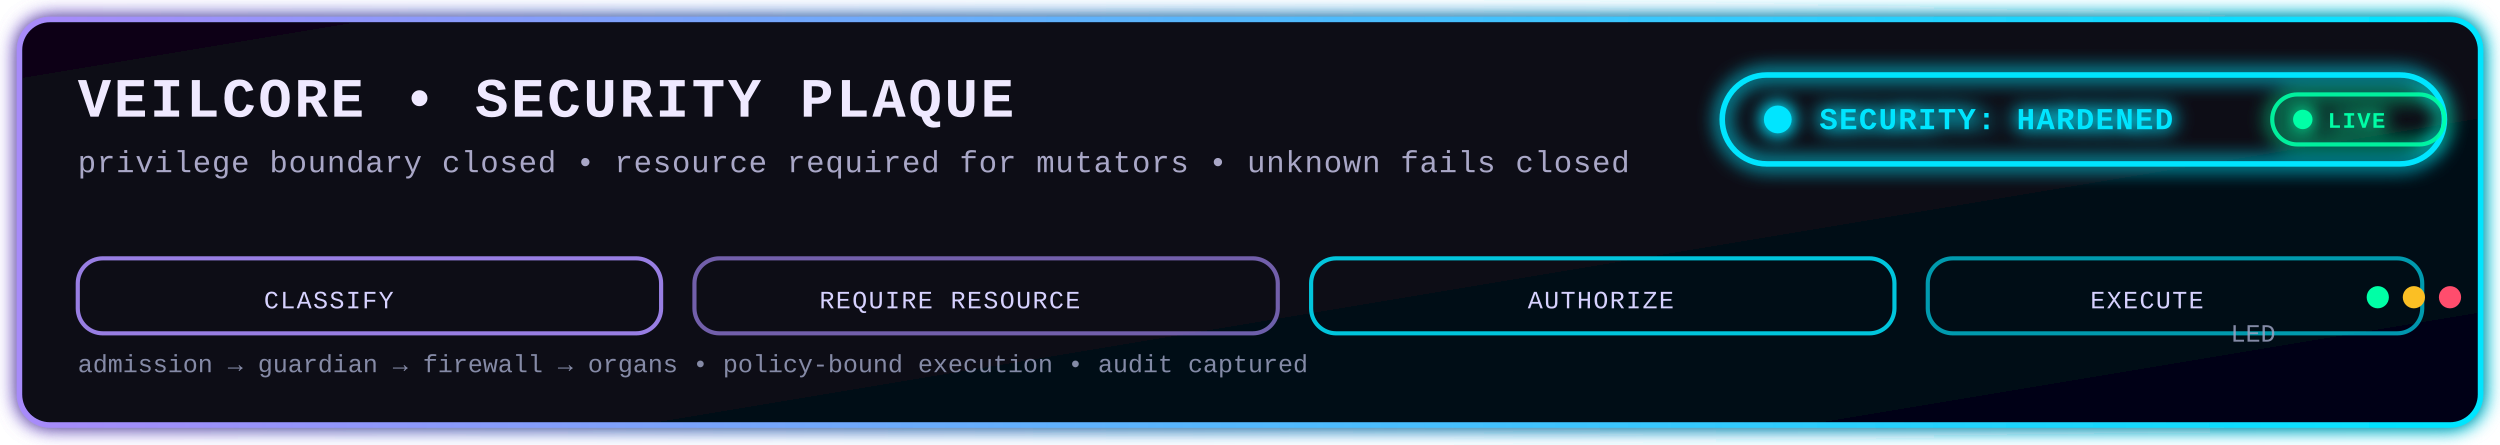
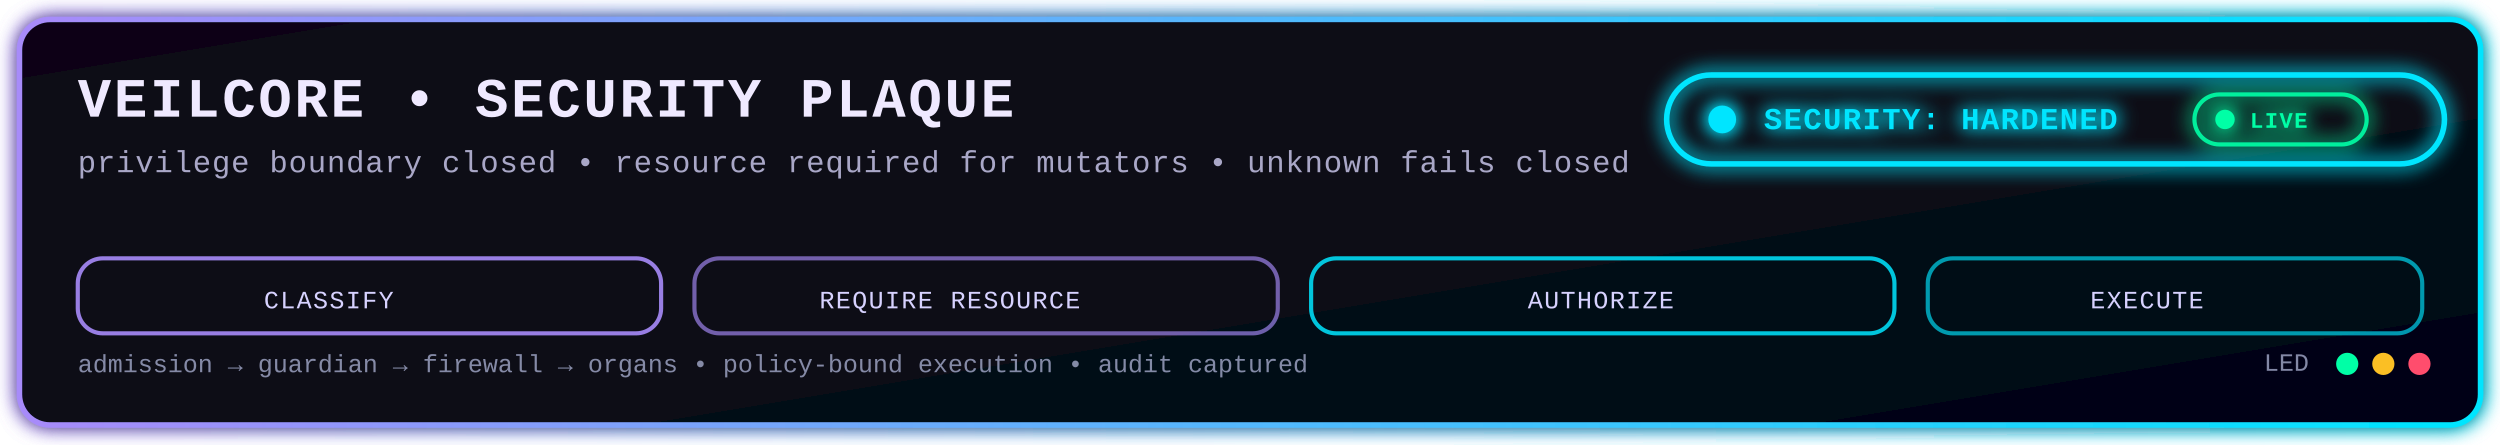
<svg xmlns="http://www.w3.org/2000/svg" width="1800" height="320" viewBox="0 0 1800 320">
  <defs>
    <filter id="glowPurple" x="-30%" y="-50%" width="160%" height="200%">
      <feGaussianBlur stdDeviation="7" result="b" />
      <feMerge>
        <feMergeNode in="b" />
        <feMergeNode in="b" />
        <feMergeNode in="SourceGraphic" />
      </feMerge>
    </filter>
    <linearGradient id="bgSec" x1="0" y1="0" x2="1" y2="1">
      <stop offset="0" stop-color="#070615" />
      <stop offset="0.55" stop-color="#070a18" />
      <stop offset="1" stop-color="#040513" />
    </linearGradient>
    <linearGradient id="strokeSec" x1="0" y1="0" x2="1" y2="0">
      <stop offset="0" stop-color="#a78bfa" />
      <stop offset="1" stop-color="#00e5ff" />
    </linearGradient>
    <style>
      .mono { font-family: ui-monospace, SFMono-Regular, Menlo, Monaco, Consolas, "Liberation Mono", "Courier New", monospace; }
      .title { font-size: 40px; font-weight: 800; fill: #efe9ff; letter-spacing: 2px; }
      .sub   { font-size: 22px; fill: #a9a7c7; letter-spacing: 0.6px; }
      .tiny  { font-size: 18px; fill: #9aa0c0; }
      .chip  { font-size: 22px; font-weight: 800; fill: #00e5ff; letter-spacing: 1px; }
      .step  { font-size: 18px; fill: #d7d2ff; letter-spacing: 1px; }
      .liveT { font-size: 16px; font-weight: 800; fill: #00ffa6; letter-spacing: 1px; }
    </style>
  </defs>
  <rect x="14" y="14" width="1772" height="292" rx="22" fill="url(#bgSec)" stroke="url(#strokeSec)" stroke-width="4" filter="url(#glowPurple)" />
  <text x="56" y="84" class="mono title">VEILCORE • SECURITY PLAQUE</text>
  <text x="56" y="124" class="mono sub">privilege boundary closed • resource required for mutators • unknown fails closed</text>
  <g filter="url(#glowPurple)">
-     <rect x="1240" y="54" width="520" height="64" rx="32" fill="none" stroke="#00e5ff" stroke-width="4" />
-     <circle cx="1280" cy="86" r="10" fill="#00e5ff" />
-     <text x="1310" y="93" class="mono chip">SECURITY: HARDENED</text>
-     <rect x="1636" y="68" width="124" height="36" rx="18" fill="none" stroke="#00ffa6" stroke-width="3" opacity="0.9" />
-     <circle cx="1658" cy="86" r="7" fill="#00ffa6">
+     <rect x="1200" y="54" width="560" height="64" rx="32" fill="none" stroke="#00e5ff" stroke-width="4" />
+     <circle cx="1240" cy="86" r="10" fill="#00e5ff" />
+     <text x="1270" y="93" class="mono chip">SECURITY: HARDENED</text>
+     <rect x="1580" y="68" width="124" height="36" rx="18" fill="none" stroke="#00ffa6" stroke-width="3" opacity="0.9" />
+     <circle cx="1602" cy="86" r="7" fill="#00ffa6">
      <animate attributeName="opacity" values="0.25;1;0.25" dur="1.1s" repeatCount="indefinite" />
    </circle>
-     <text x="1676" y="92" class="mono liveT">LIVE</text>
+     <text x="1620" y="92" class="mono liveT">LIVE</text>
  </g>
  <g>
    <rect x="56" y="186" width="420" height="54" rx="18" fill="none" stroke="#a78bfa" stroke-width="3" opacity="0.9" />
    <rect x="500" y="186" width="420" height="54" rx="18" fill="none" stroke="#a78bfa" stroke-width="3" opacity="0.65" />
    <rect x="944" y="186" width="420" height="54" rx="18" fill="none" stroke="#00e5ff" stroke-width="3" opacity="0.85" />
    <rect x="1388" y="186" width="356" height="54" rx="18" fill="none" stroke="#00e5ff" stroke-width="3" opacity="0.65" />
    <text x="190" y="222" class="mono step">CLASSIFY</text>
    <text x="590" y="222" class="mono step">REQUIRE RESOURCE</text>
    <text x="1100" y="222" class="mono step">AUTHORIZE</text>
    <text x="1505" y="222" class="mono step">EXECUTE</text>
-     <circle cx="1712" cy="214" r="8" fill="#00ffa6" />
-     <circle cx="1738" cy="214" r="8" fill="#fbbf24" />
-     <circle cx="1764" cy="214" r="8" fill="#ff4d6d" />
-     <text x="1606" y="246" class="mono tiny" opacity="0.85">LED</text>
+     <circle cx="1690" cy="262" r="8" fill="#00ffa6" />
+     <circle cx="1716" cy="262" r="8" fill="#fbbf24" />
+     <circle cx="1742" cy="262" r="8" fill="#ff4d6d" />
+     <text x="1630" y="267" class="mono tiny" opacity="0.85">LED</text>
    <text x="56" y="268" class="mono tiny" opacity="0.85">admission → guardian → firewall → organs • policy-bound execution • audit captured</text>
  </g>
</svg>
